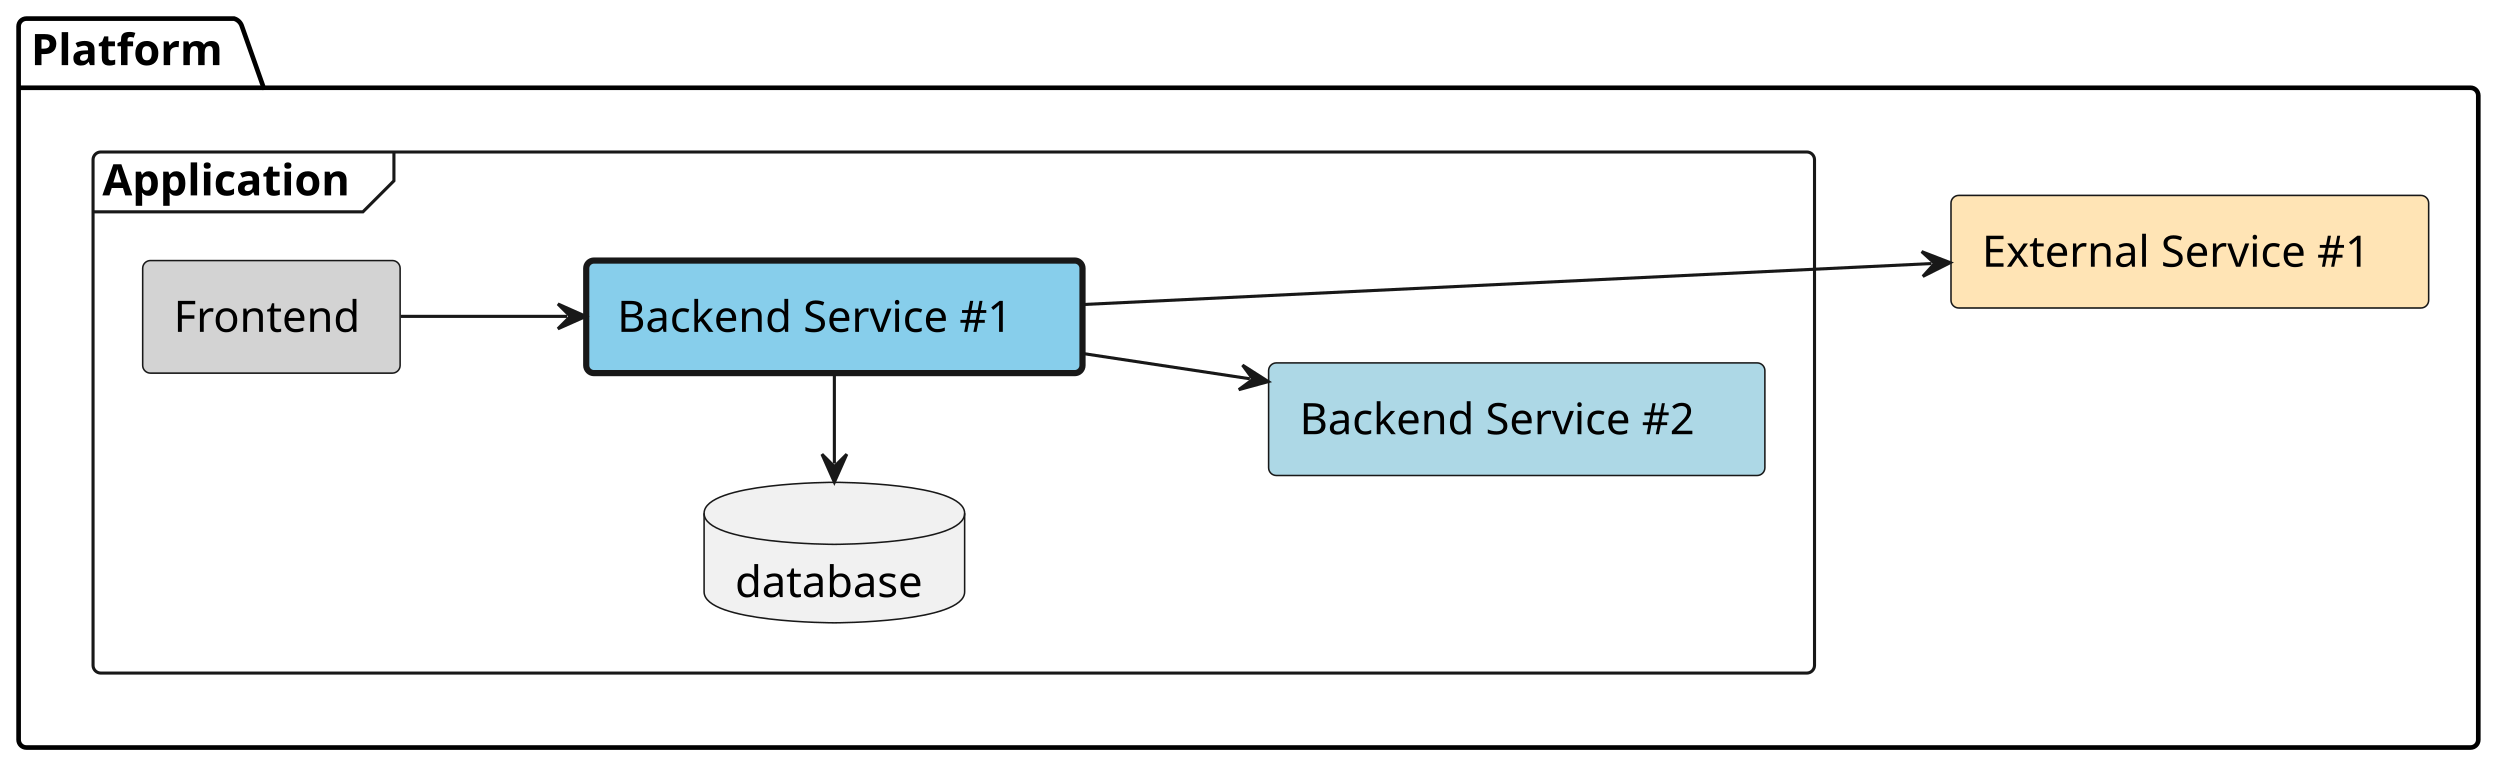
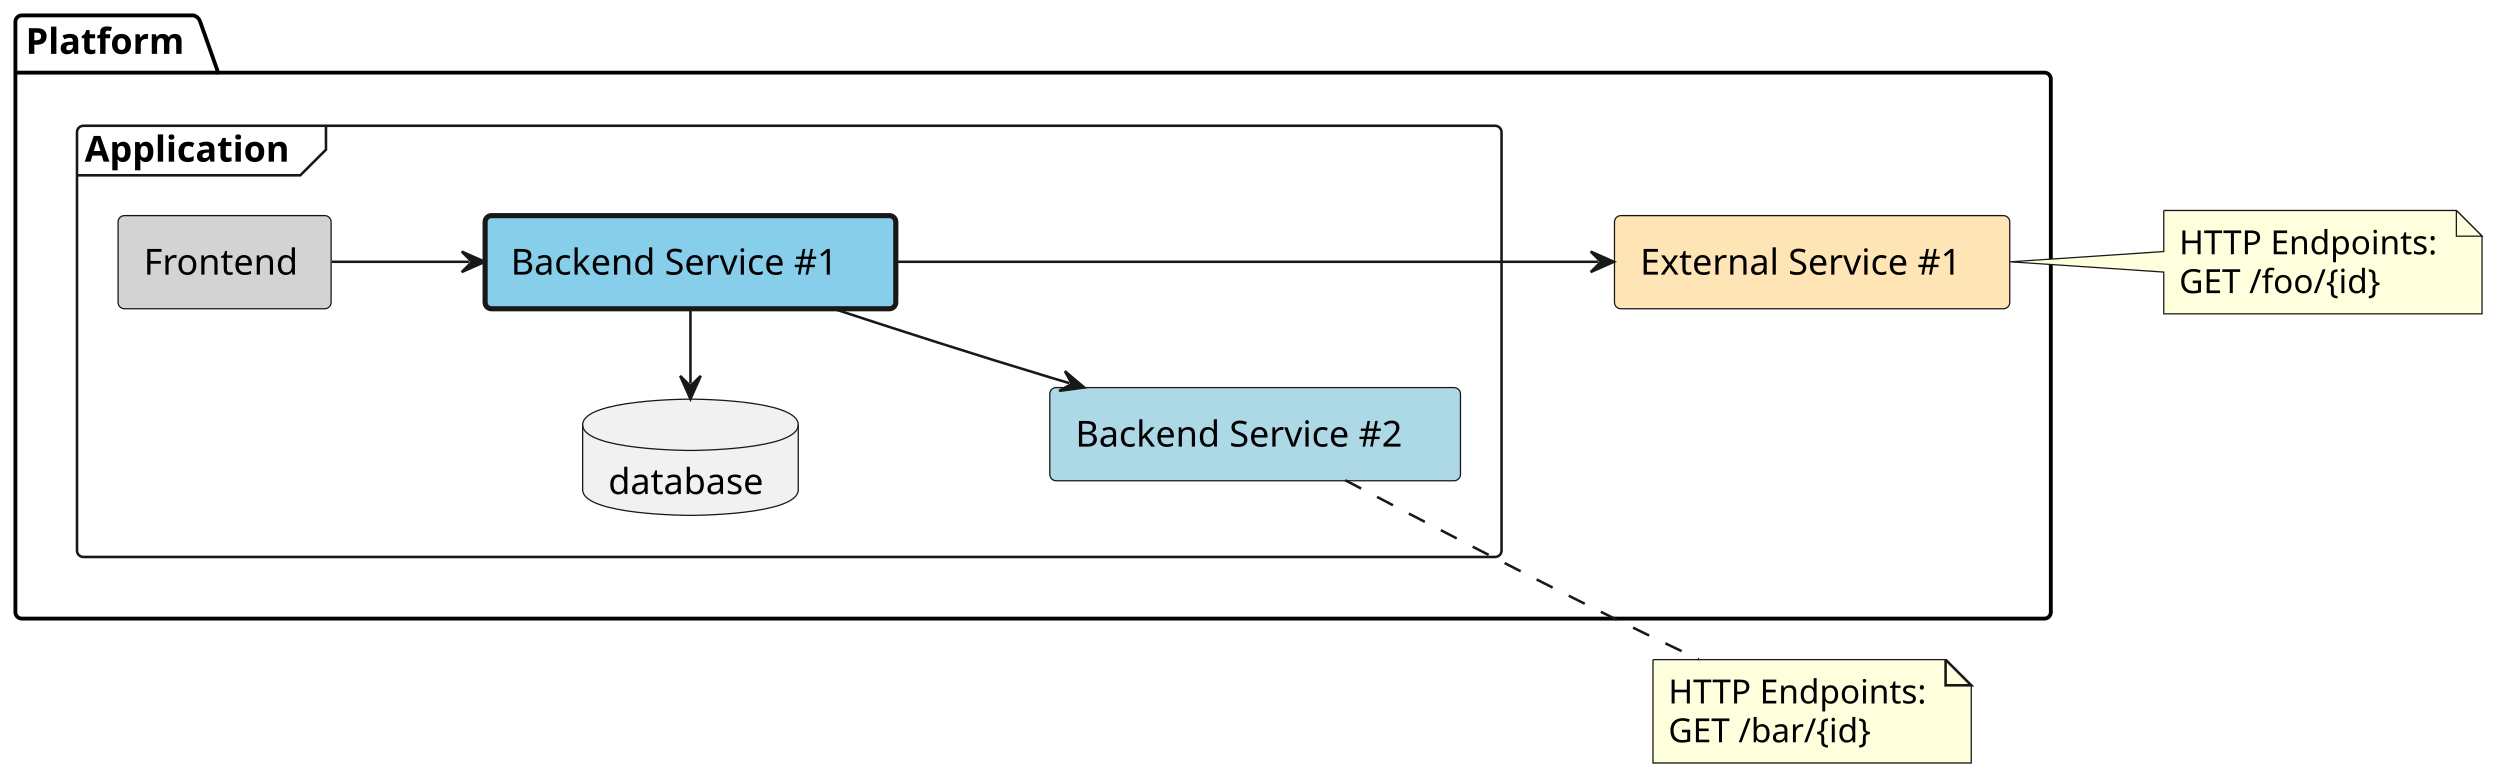
- <svg xmlns="http://www.w3.org/2000/svg" contentStyleType="text/css" height="248px" preserveAspectRatio="none" style="width:806px;height:248px;background:#FFFFFF;" version="1.1" viewBox="0 0 806 248" width="806px" zoomAndPan="magnify">
+ <svg xmlns="http://www.w3.org/2000/svg" contentStyleType="text/css" height="304px" preserveAspectRatio="none" style="width:974px;height:304px;background:#FFFFFF;" version="1.1" viewBox="0 0 974 304" width="974px" zoomAndPan="magnify">
  <defs />
  <g>
    <g id="cluster_Platform">
      <path d="M8.5,6 L75.5,6 A3.75,3.75 0 0 1 78,8.5 L85,28.297 L796.5,28.297 A2.5,2.5 0 0 1 799,30.797 L799,238.5 A2.5,2.5 0 0 1 796.5,241 L8.5,241 A2.5,2.5 0 0 1 6,238.5 L6,8.5 A2.5,2.5 0 0 1 8.5,6 " fill="none" style="stroke:#000000;stroke-width:1.5;" />
      <line style="stroke:#000000;stroke-width:1.5;" x1="6" x2="85" y1="28.297" y2="28.297" />
      <text fill="#000000" font-family="sans-serif" font-size="14" font-weight="bold" lengthAdjust="spacing" textLength="66" x="10" y="20.995">Platform</text>
    </g>
    <g id="cluster_Application">
      <rect fill="none" height="168" rx="2.5" ry="2.5" style="stroke:#181818;stroke-width:1.0;" width="555" x="30" y="49" />
      <path d="M127,49 L127,58.297 L117,68.297 L30,68.297 " fill="none" style="stroke:#181818;stroke-width:1.0;" />
      <text fill="#000000" font-family="sans-serif" font-size="14" font-weight="bold" lengthAdjust="spacing" textLength="87" x="33" y="62.995">Application</text>
    </g>
    <g id="elem_platform__external_service_1">
-       <rect fill="#FFE4B5" height="36.297" rx="2.5" ry="2.5" style="stroke:#181818;stroke-width:0.5;" width="154" x="629" y="63" />
-       <text fill="#000000" font-family="sans-serif" font-size="14" lengthAdjust="spacing" textLength="134" x="639" y="85.995">External Service #1</text>
+       <rect fill="#FFE4B5" height="36.297" rx="2.5" ry="2.5" style="stroke:#181818;stroke-width:0.5;" width="154" x="629" y="84" />
+       <text fill="#000000" font-family="sans-serif" font-size="14" lengthAdjust="spacing" textLength="134" x="639" y="106.995">External Service #1</text>
    </g>
    <g id="elem_platform__application__frontend">
      <rect fill="#D3D3D3" height="36.297" rx="2.5" ry="2.5" style="stroke:#181818;stroke-width:0.5;" width="83" x="46" y="84" />
      <text fill="#000000" font-family="sans-serif" font-size="14" lengthAdjust="spacing" textLength="63" x="56" y="106.995">Frontend</text>
    </g>
    <g id="elem_platform__application__backend_service_1">
      <rect fill="#87CEEB" height="36.297" rx="2.5" ry="2.5" style="stroke:#181818;stroke-width:2.0;" width="160" x="189" y="84" />
      <text fill="#000000" font-family="sans-serif" font-size="14" lengthAdjust="spacing" textLength="140" x="199" y="106.995">Backend Service #1</text>
    </g>
    <g id="elem_platform__application__backend_service_1_database">
      <path d="M227,165.5 C227,155.5 269,155.5 269,155.5 C269,155.5 311,155.5 311,165.5 L311,190.797 C311,200.797 269,200.797 269,200.797 C269,200.797 227,200.797 227,190.797 L227,165.5 " fill="#F1F1F1" style="stroke:#181818;stroke-width:0.5;" />
      <path d="M227,165.5 C227,175.5 269,175.5 269,175.5 C269,175.5 311,175.5 311,165.5 " fill="none" style="stroke:#181818;stroke-width:0.5;" />
      <text fill="#000000" font-family="sans-serif" font-size="14" lengthAdjust="spacing" textLength="64" x="237" y="192.495">database</text>
    </g>
    <g id="elem_platform__application__backend_service_2">
-       <rect fill="#ADD8E6" height="36.297" rx="2.5" ry="2.5" style="stroke:#181818;stroke-width:0.5;" width="160" x="409" y="117" />
-       <text fill="#000000" font-family="sans-serif" font-size="14" lengthAdjust="spacing" textLength="140" x="419" y="139.995">Backend Service #2</text>
+       <rect fill="#ADD8E6" height="36.297" rx="2.5" ry="2.5" style="stroke:#181818;stroke-width:0.5;" width="160" x="409" y="151" />
+       <text fill="#000000" font-family="sans-serif" font-size="14" lengthAdjust="spacing" textLength="140" x="419" y="173.995">Backend Service #2</text>
+     </g>
+     <g id="elem_GMN14">
+       <path d="M843,82 L843,98 L783.17,102 L843,106 L843,122.266 A0,0 0 0 0 843,122.266 L967,122.266 A0,0 0 0 0 967,122.266 L967,92 L957,82 L843,82 A0,0 0 0 0 843,82 " fill="#FEFFDD" style="stroke:#181818;stroke-width:0.5;" />
+       <path d="M957,82 L957,92 L967,92 L957,82 " fill="#FEFFDD" style="stroke:#181818;stroke-width:0.5;" />
+       <text fill="#000000" font-family="sans-serif" font-size="13" lengthAdjust="spacing" textLength="103" x="849" y="99.067">HTTP Endpoints:</text>
+       <text fill="#000000" font-family="sans-serif" font-size="13" lengthAdjust="spacing" textLength="84" x="849" y="114.2">GET /foo/{id}</text>
+     </g>
+     <g id="elem_GMN17">
+       <path d="M644,257 L644,297.266 L768,297.266 L768,267 L758,257 L644,257 " fill="#FEFFDD" style="stroke:#181818;stroke-width:0.5;" />
+       <path d="M758,257 L758,267 L768,267 L758,257 " fill="#FEFFDD" style="stroke:#181818;stroke-width:1.0;" />
+       <text fill="#000000" font-family="sans-serif" font-size="13" lengthAdjust="spacing" textLength="103" x="650" y="274.067">HTTP Endpoints:</text>
+       <text fill="#000000" font-family="sans-serif" font-size="13" lengthAdjust="spacing" textLength="85" x="650" y="289.2">GET /bar/{id}</text>
    </g>
    <g id="link_platform__application__frontend_platform__application__backend_service_1">
      <path d="M129.23,102 C146.92,102 162.27,102 182.87,102 " fill="none" id="platform__application__frontend-to-platform__application__backend_service_1" style="stroke:#181818;stroke-width:1.0;" />
      <polygon fill="#181818" points="188.87,102,179.87,98,183.87,102,179.87,106,188.87,102" style="stroke:#181818;stroke-width:1.0;" />
    </g>
    <g id="link_platform__application__backend_service_1_platform__external_service_1">
-       <path d="M349.03,98.18 C428.51,94.35 544.237,88.759 622.737,84.969 " fill="none" id="platform__application__backend_service_1-to-platform__external_service_1" style="stroke:#181818;stroke-width:1.0;" />
-       <polygon fill="#181818" points="628.73,84.68,619.548,81.119,623.736,84.921,619.933,89.109,628.73,84.68" style="stroke:#181818;stroke-width:1.0;" />
+       <path d="M349.03,102 C428.51,102 544.23,102 622.73,102 " fill="none" id="platform__application__backend_service_1-to-platform__external_service_1" style="stroke:#181818;stroke-width:1.0;" />
+       <polygon fill="#181818" points="628.73,102,619.73,98,623.73,102,619.73,106,628.73,102" style="stroke:#181818;stroke-width:1.0;" />
    </g>
    <g id="link_platform__application__backend_service_1_database_platform__application__backend_service_1">
      <path d="M269,149.44 C269,137.75 269,132.06 269,120.37 " fill="none" id="platform__application__backend_service_1_database-backto-platform__application__backend_service_1" style="stroke:#181818;stroke-width:1.0;" />
      <polygon fill="#181818" points="269,155.44,273,146.44,269,150.44,265,146.44,269,155.44" style="stroke:#181818;stroke-width:1.0;" />
    </g>
    <g id="link_platform__application__backend_service_1_platform__application__backend_service_2">
-       <path d="M349.01,113.96 C368.51,116.91 383.457,119.172 402.957,122.123 " fill="none" id="platform__application__backend_service_1-to-platform__application__backend_service_2" style="stroke:#181818;stroke-width:1.0;" />
-       <polygon fill="#181818" points="408.89,123.02,400.59,117.719,403.946,122.272,399.393,125.629,408.89,123.02" style="stroke:#181818;stroke-width:1.0;" />
+       <path d="M323.97,120.05 C349.64,128.49 380.82,138.52 409,147 C413.36,148.31 412.109,147.965 416.649,149.285 " fill="none" id="platform__application__backend_service_1-to-platform__application__backend_service_2" style="stroke:#181818;stroke-width:1.0;" />
+       <polygon fill="#181818" points="422.41,150.96,414.885,144.606,417.609,149.564,412.651,152.288,422.41,150.96" style="stroke:#181818;stroke-width:1.0;" />
+     </g>
+     <g id="link_platform__application__backend_service_2_GMN17">
+       <path d="M524.1,187.09 C552.13,201.86 592.96,223.14 629,241 C639.6,246.25 651.1,251.78 661.87,256.89 " fill="none" id="platform__application__backend_service_2-GMN17" style="stroke:#181818;stroke-width:1.0;stroke-dasharray:7.0,7.0;" />
    </g>
  </g>
</svg>
